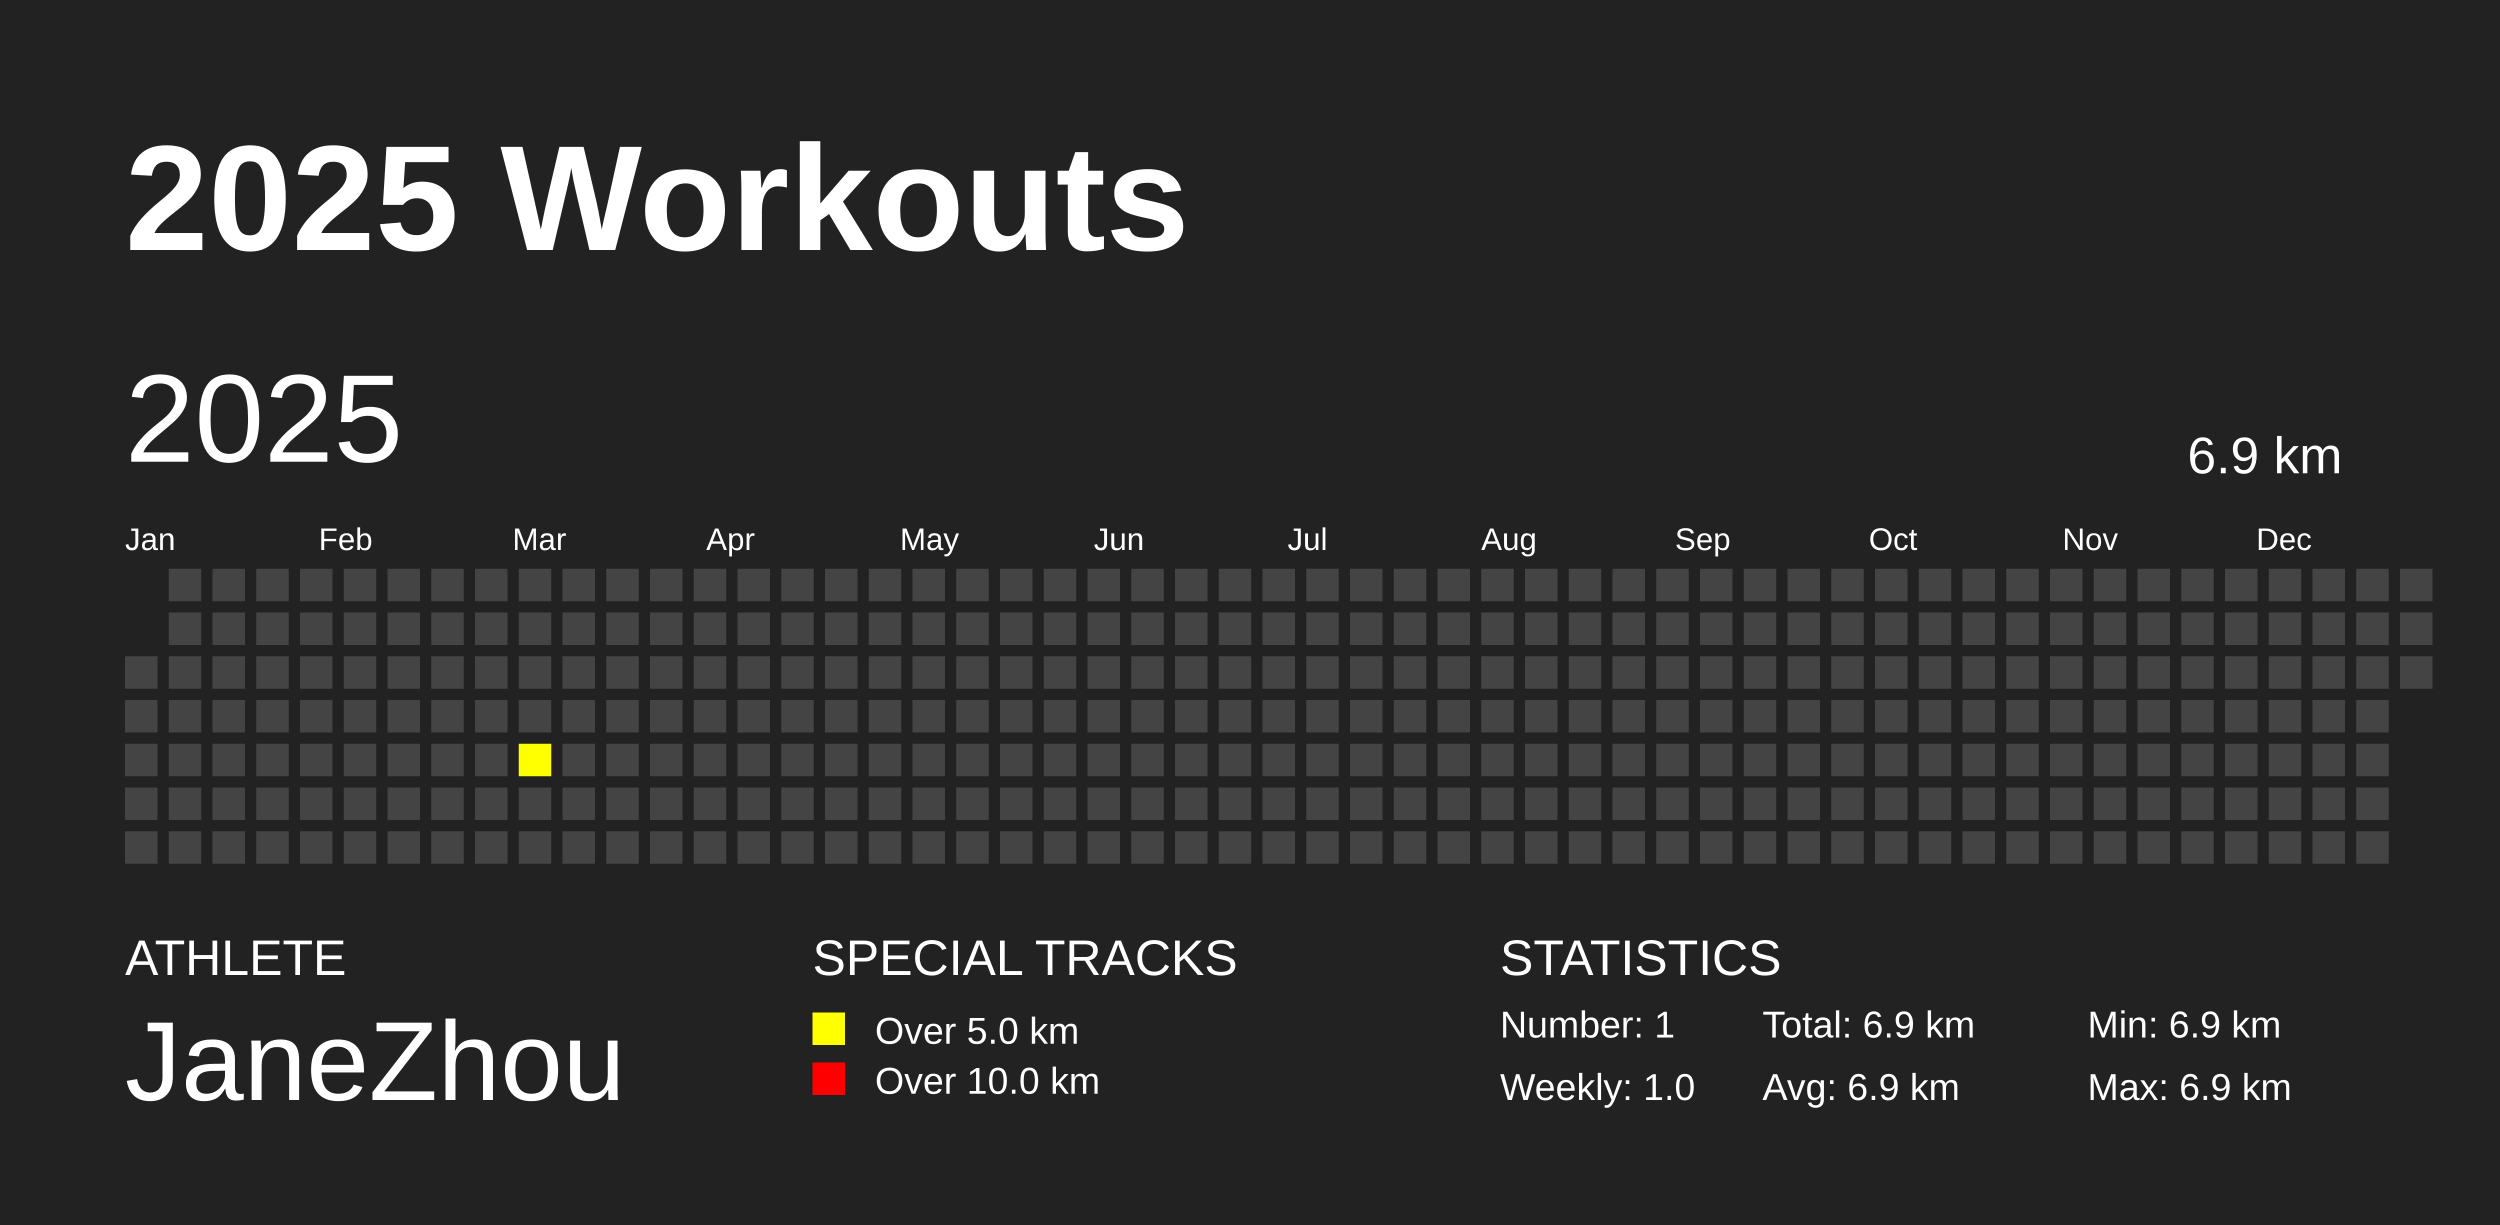
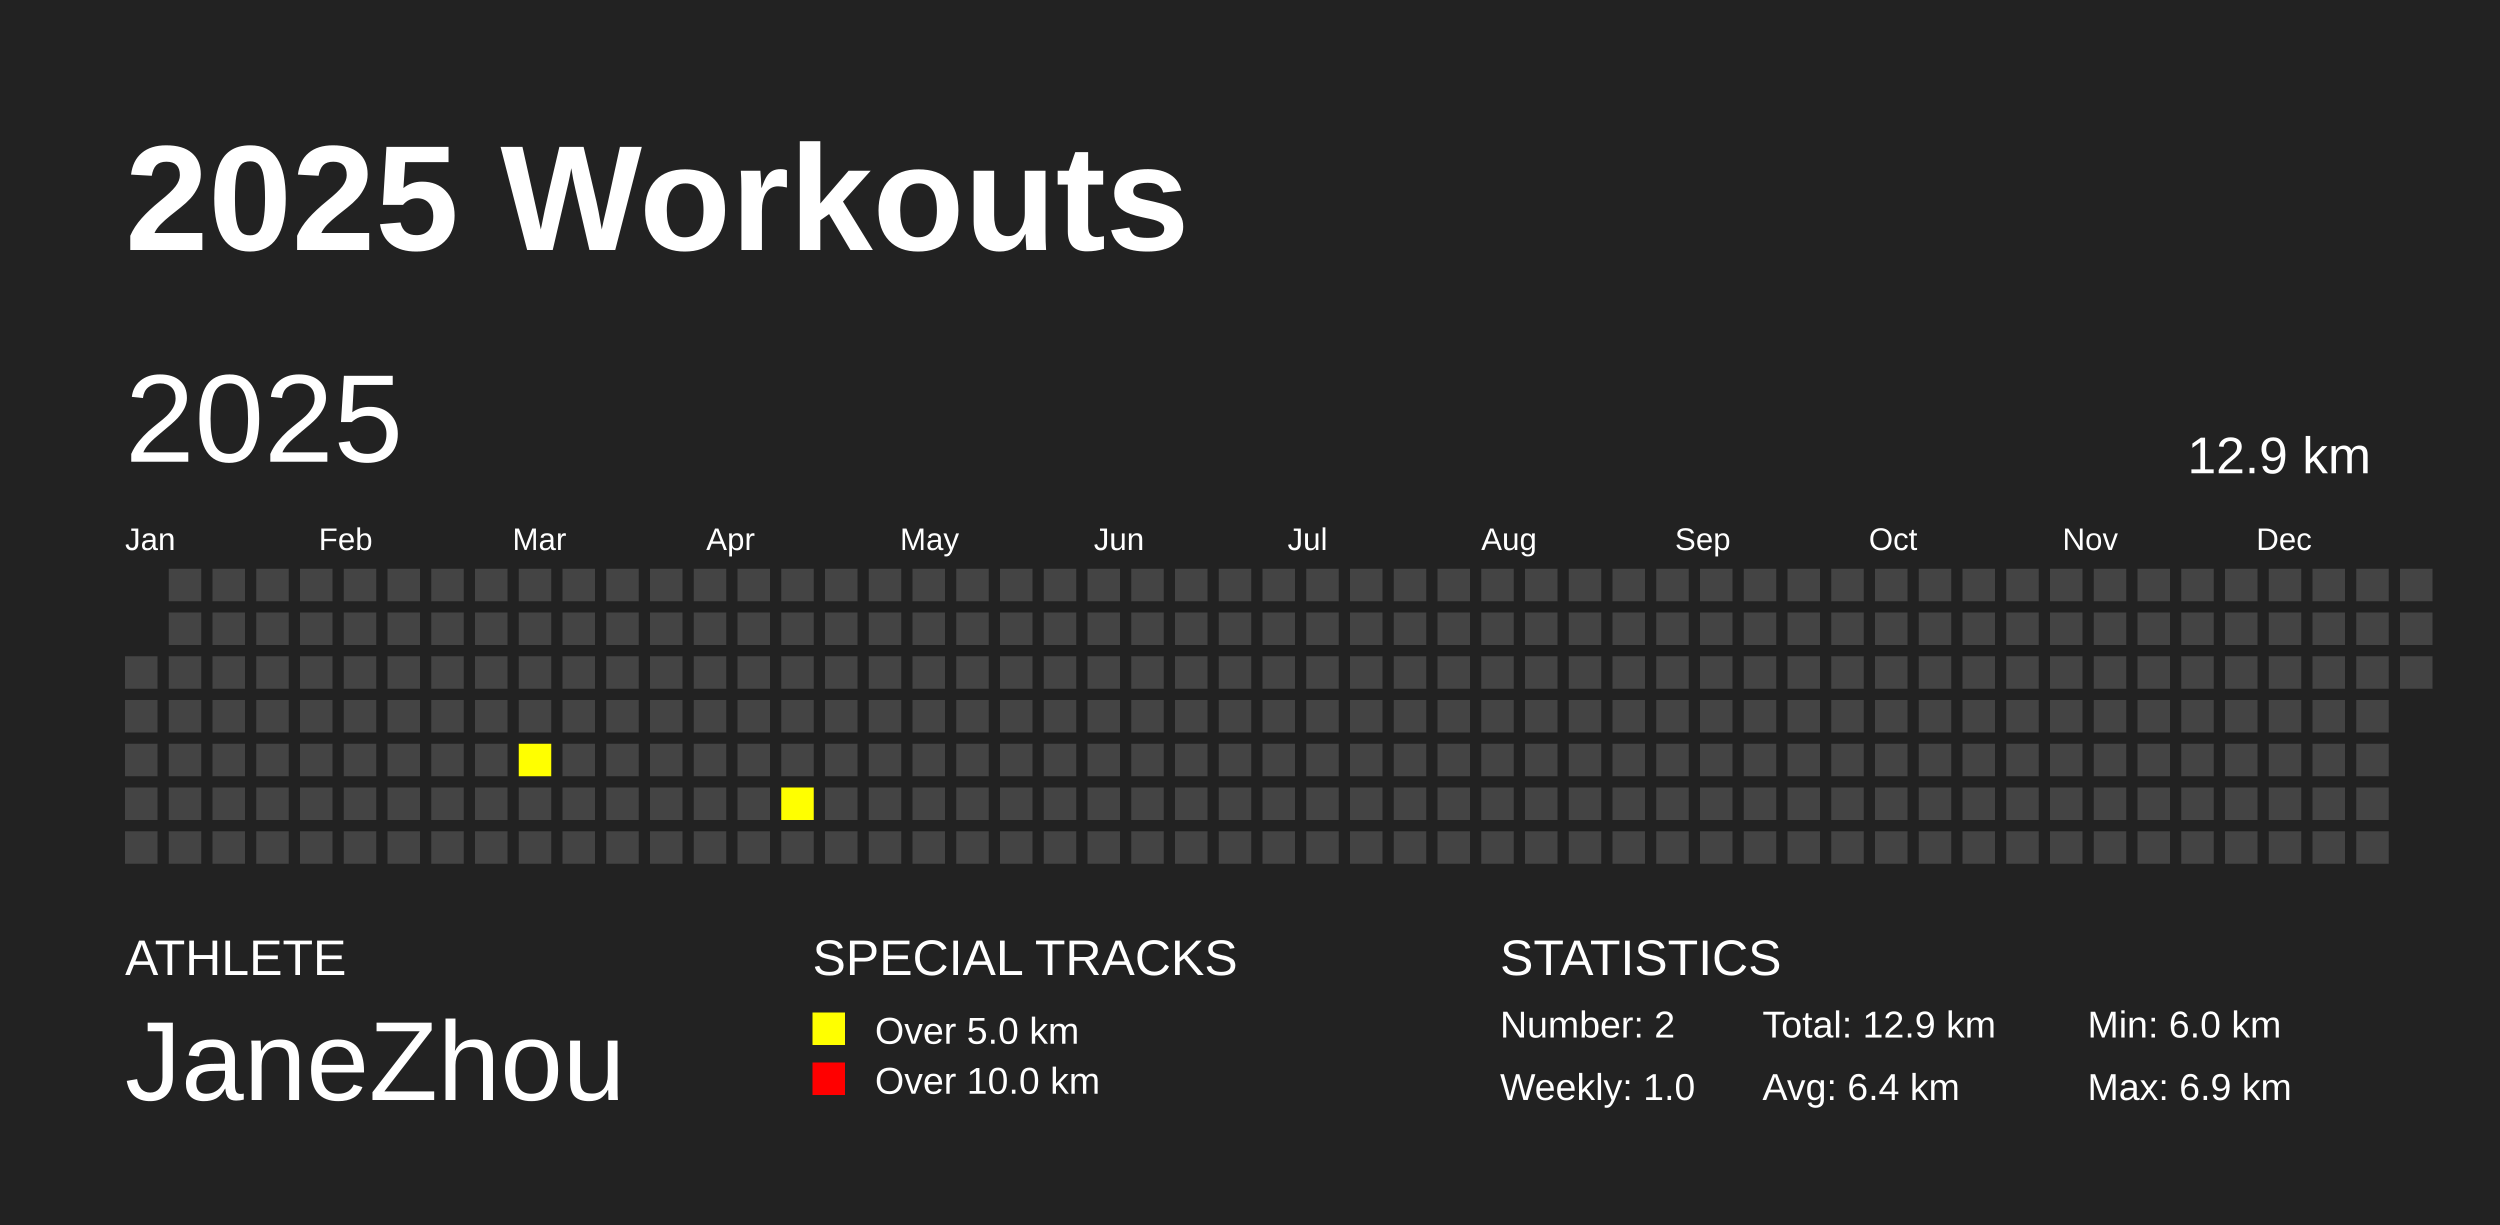
<svg xmlns="http://www.w3.org/2000/svg" baseProfile="full" height="98mm" version="1.1" viewBox="0,0,200,98" width="200mm">
  <defs />
  <rect fill="#222222" height="98" width="200" x="0" y="0" />
  <text fill="#FFFFFF" style="font-size:12px; font-family:Arial; font-weight:bold;" x="10" y="20">2025 Workouts</text>
  <text fill="#FFFFFF" style="font-size:4px; font-family:Arial" x="10" y="78">ATHLETE</text>
  <text fill="#FFFFFF" style="font-size:9px; font-family:Arial" x="10" y="88">JaneZhou</text>
  <text fill="#FFFFFF" style="font-size:4px; font-family:Arial" x="65" y="78">SPECIAL TRACKS</text>
  <rect fill="yellow" height="2.6" width="2.6" x="65" y="81" />
  <text fill="#FFFFFF" style="font-size:3px; font-family:Arial" x="70" y="83.5">Over 5.0 km</text>
  <rect fill="red" height="2.6" width="2.6" x="65" y="85" />
  <text fill="#FFFFFF" style="font-size:3px; font-family:Arial" x="70" y="87.5">Over 10.0 km</text>
  <text fill="#FFFFFF" style="font-size:4px; font-family:Arial" x="120" y="78">STATISTICS</text>
-   <text fill="#FFFFFF" style="font-size:3px; font-family:Arial" x="120" y="83">Number: 1</text>
+   <text fill="#FFFFFF" style="font-size:3px; font-family:Arial" x="120" y="83">Number: 2</text>
  <text fill="#FFFFFF" style="font-size:3px; font-family:Arial" x="120" y="88">Weekly: 1.0</text>
-   <text fill="#FFFFFF" style="font-size:3px; font-family:Arial" x="141" y="83">Total: 6.9 km</text>
-   <text fill="#FFFFFF" style="font-size:3px; font-family:Arial" x="141" y="88">Avg: 6.9 km</text>
-   <text fill="#FFFFFF" style="font-size:3px; font-family:Arial" x="167" y="83">Min: 6.9 km</text>
+   <text fill="#FFFFFF" style="font-size:3px; font-family:Arial" x="141" y="83">Total: 12.9 km</text>
+   <text fill="#FFFFFF" style="font-size:3px; font-family:Arial" x="141" y="88">Avg: 6.4 km</text>
+   <text fill="#FFFFFF" style="font-size:3px; font-family:Arial" x="167" y="83">Min: 6.0 km</text>
  <text fill="#FFFFFF" style="font-size:3px; font-family:Arial" x="167" y="88">Max: 6.9 km</text>
  <text dominant-baseline="hanging" fill="#FFFFFF" style="font-size:10.0px; font-family:Arial;" x="10" y="30">2025</text>
-   <text dominant-baseline="hanging" fill="#FFFFFF" style="font-size:4.125px; font-family:Arial;" x="175" y="35">6.9 km</text>
+   <text dominant-baseline="hanging" fill="#FFFFFF" style="font-size:4.125px; font-family:Arial;" x="175" y="35">12.9 km</text>
  <text fill="#FFFFFF" style="font-size:2.5px; font-family:Arial" x="10.0" y="44">Jan</text>
  <text fill="#FFFFFF" style="font-size:2.5px; font-family:Arial" x="25.5" y="44">Feb</text>
  <text fill="#FFFFFF" style="font-size:2.5px; font-family:Arial" x="41.0" y="44">Mar</text>
  <text fill="#FFFFFF" style="font-size:2.5px; font-family:Arial" x="56.5" y="44">Apr</text>
  <text fill="#FFFFFF" style="font-size:2.5px; font-family:Arial" x="72.0" y="44">May</text>
  <text fill="#FFFFFF" style="font-size:2.5px; font-family:Arial" x="87.5" y="44">Jun</text>
  <text fill="#FFFFFF" style="font-size:2.5px; font-family:Arial" x="103.0" y="44">Jul</text>
  <text fill="#FFFFFF" style="font-size:2.5px; font-family:Arial" x="118.5" y="44">Aug</text>
  <text fill="#FFFFFF" style="font-size:2.5px; font-family:Arial" x="134.0" y="44">Sep</text>
  <text fill="#FFFFFF" style="font-size:2.5px; font-family:Arial" x="149.5" y="44">Oct</text>
  <text fill="#FFFFFF" style="font-size:2.5px; font-family:Arial" x="165.0" y="44">Nov</text>
  <text fill="#FFFFFF" style="font-size:2.5px; font-family:Arial" x="180.5" y="44">Dec</text>
  <rect fill="#444444" height="2.6" width="2.6" x="10.0" y="52.5" />
  <rect fill="#444444" height="2.6" width="2.6" x="10.0" y="56.0" />
  <rect fill="#444444" height="2.6" width="2.6" x="10.0" y="59.5" />
  <rect fill="#444444" height="2.6" width="2.6" x="10.0" y="63.0" />
  <rect fill="#444444" height="2.6" width="2.6" x="10.0" y="66.5" />
  <rect fill="#444444" height="2.6" width="2.6" x="13.5" y="45.5" />
  <rect fill="#444444" height="2.6" width="2.6" x="13.5" y="49.0" />
  <rect fill="#444444" height="2.6" width="2.6" x="13.5" y="52.5" />
  <rect fill="#444444" height="2.6" width="2.6" x="13.5" y="56.0" />
  <rect fill="#444444" height="2.6" width="2.6" x="13.5" y="59.5" />
  <rect fill="#444444" height="2.6" width="2.6" x="13.5" y="63.0" />
  <rect fill="#444444" height="2.6" width="2.6" x="13.5" y="66.5" />
  <rect fill="#444444" height="2.6" width="2.6" x="17.0" y="45.5" />
  <rect fill="#444444" height="2.6" width="2.6" x="17.0" y="49.0" />
  <rect fill="#444444" height="2.6" width="2.6" x="17.0" y="52.5" />
  <rect fill="#444444" height="2.6" width="2.6" x="17.0" y="56.0" />
  <rect fill="#444444" height="2.6" width="2.6" x="17.0" y="59.5" />
  <rect fill="#444444" height="2.6" width="2.6" x="17.0" y="63.0" />
  <rect fill="#444444" height="2.6" width="2.6" x="17.0" y="66.5" />
  <rect fill="#444444" height="2.6" width="2.6" x="20.5" y="45.5" />
  <rect fill="#444444" height="2.6" width="2.6" x="20.5" y="49.0" />
  <rect fill="#444444" height="2.6" width="2.6" x="20.5" y="52.5" />
  <rect fill="#444444" height="2.6" width="2.6" x="20.5" y="56.0" />
  <rect fill="#444444" height="2.6" width="2.6" x="20.5" y="59.5" />
  <rect fill="#444444" height="2.6" width="2.6" x="20.5" y="63.0" />
  <rect fill="#444444" height="2.6" width="2.6" x="20.5" y="66.5" />
  <rect fill="#444444" height="2.6" width="2.6" x="24.0" y="45.5" />
  <rect fill="#444444" height="2.6" width="2.6" x="24.0" y="49.0" />
  <rect fill="#444444" height="2.6" width="2.6" x="24.0" y="52.5" />
  <rect fill="#444444" height="2.6" width="2.6" x="24.0" y="56.0" />
  <rect fill="#444444" height="2.6" width="2.6" x="24.0" y="59.5" />
  <rect fill="#444444" height="2.6" width="2.6" x="24.0" y="63.0" />
  <rect fill="#444444" height="2.6" width="2.6" x="24.0" y="66.5" />
  <rect fill="#444444" height="2.6" width="2.6" x="27.5" y="45.5" />
  <rect fill="#444444" height="2.6" width="2.6" x="27.5" y="49.0" />
  <rect fill="#444444" height="2.6" width="2.6" x="27.5" y="52.5" />
  <rect fill="#444444" height="2.6" width="2.6" x="27.5" y="56.0" />
  <rect fill="#444444" height="2.6" width="2.6" x="27.5" y="59.5" />
  <rect fill="#444444" height="2.6" width="2.6" x="27.5" y="63.0" />
  <rect fill="#444444" height="2.6" width="2.6" x="27.5" y="66.5" />
  <rect fill="#444444" height="2.6" width="2.6" x="31.0" y="45.5" />
  <rect fill="#444444" height="2.6" width="2.6" x="31.0" y="49.0" />
  <rect fill="#444444" height="2.6" width="2.6" x="31.0" y="52.5" />
  <rect fill="#444444" height="2.6" width="2.6" x="31.0" y="56.0" />
  <rect fill="#444444" height="2.6" width="2.6" x="31.0" y="59.5" />
  <rect fill="#444444" height="2.6" width="2.6" x="31.0" y="63.0" />
  <rect fill="#444444" height="2.6" width="2.6" x="31.0" y="66.5" />
  <rect fill="#444444" height="2.6" width="2.6" x="34.5" y="45.5" />
  <rect fill="#444444" height="2.6" width="2.6" x="34.5" y="49.0" />
  <rect fill="#444444" height="2.6" width="2.6" x="34.5" y="52.5" />
  <rect fill="#444444" height="2.6" width="2.6" x="34.5" y="56.0" />
  <rect fill="#444444" height="2.6" width="2.6" x="34.5" y="59.5" />
  <rect fill="#444444" height="2.6" width="2.6" x="34.5" y="63.0" />
  <rect fill="#444444" height="2.6" width="2.6" x="34.5" y="66.5" />
  <rect fill="#444444" height="2.6" width="2.6" x="38.0" y="45.5" />
  <rect fill="#444444" height="2.6" width="2.6" x="38.0" y="49.0" />
  <rect fill="#444444" height="2.6" width="2.6" x="38.0" y="52.5" />
  <rect fill="#444444" height="2.6" width="2.6" x="38.0" y="56.0" />
  <rect fill="#444444" height="2.6" width="2.6" x="38.0" y="59.5" />
  <rect fill="#444444" height="2.6" width="2.6" x="38.0" y="63.0" />
  <rect fill="#444444" height="2.6" width="2.6" x="38.0" y="66.5" />
  <rect fill="#444444" height="2.6" width="2.6" x="41.5" y="45.5" />
  <rect fill="#444444" height="2.6" width="2.6" x="41.5" y="49.0" />
  <rect fill="#444444" height="2.6" width="2.6" x="41.5" y="52.5" />
  <rect fill="#444444" height="2.6" width="2.6" x="41.5" y="56.0" />
  <rect fill="yellow" height="2.6" width="2.6" x="41.5" y="59.5" />
  <rect fill="#444444" height="2.6" width="2.6" x="41.5" y="63.0" />
  <rect fill="#444444" height="2.6" width="2.6" x="41.5" y="66.5" />
  <rect fill="#444444" height="2.6" width="2.6" x="45.0" y="45.5" />
  <rect fill="#444444" height="2.6" width="2.6" x="45.0" y="49.0" />
  <rect fill="#444444" height="2.6" width="2.6" x="45.0" y="52.5" />
  <rect fill="#444444" height="2.6" width="2.6" x="45.0" y="56.0" />
  <rect fill="#444444" height="2.6" width="2.6" x="45.0" y="59.5" />
  <rect fill="#444444" height="2.6" width="2.6" x="45.0" y="63.0" />
  <rect fill="#444444" height="2.6" width="2.6" x="45.0" y="66.5" />
  <rect fill="#444444" height="2.6" width="2.6" x="48.5" y="45.5" />
  <rect fill="#444444" height="2.6" width="2.6" x="48.5" y="49.0" />
  <rect fill="#444444" height="2.6" width="2.6" x="48.5" y="52.5" />
  <rect fill="#444444" height="2.6" width="2.6" x="48.5" y="56.0" />
  <rect fill="#444444" height="2.6" width="2.6" x="48.5" y="59.5" />
  <rect fill="#444444" height="2.6" width="2.6" x="48.5" y="63.0" />
  <rect fill="#444444" height="2.6" width="2.6" x="48.5" y="66.5" />
  <rect fill="#444444" height="2.6" width="2.6" x="52.0" y="45.5" />
  <rect fill="#444444" height="2.6" width="2.6" x="52.0" y="49.0" />
  <rect fill="#444444" height="2.6" width="2.6" x="52.0" y="52.5" />
  <rect fill="#444444" height="2.6" width="2.6" x="52.0" y="56.0" />
  <rect fill="#444444" height="2.6" width="2.6" x="52.0" y="59.5" />
  <rect fill="#444444" height="2.6" width="2.6" x="52.0" y="63.0" />
  <rect fill="#444444" height="2.6" width="2.6" x="52.0" y="66.5" />
  <rect fill="#444444" height="2.6" width="2.6" x="55.5" y="45.5" />
  <rect fill="#444444" height="2.6" width="2.6" x="55.5" y="49.0" />
  <rect fill="#444444" height="2.6" width="2.6" x="55.5" y="52.5" />
  <rect fill="#444444" height="2.6" width="2.6" x="55.5" y="56.0" />
  <rect fill="#444444" height="2.6" width="2.6" x="55.5" y="59.5" />
  <rect fill="#444444" height="2.6" width="2.6" x="55.5" y="63.0" />
  <rect fill="#444444" height="2.6" width="2.6" x="55.5" y="66.5" />
  <rect fill="#444444" height="2.6" width="2.6" x="59.0" y="45.5" />
  <rect fill="#444444" height="2.6" width="2.6" x="59.0" y="49.0" />
  <rect fill="#444444" height="2.6" width="2.6" x="59.0" y="52.5" />
  <rect fill="#444444" height="2.6" width="2.6" x="59.0" y="56.0" />
  <rect fill="#444444" height="2.6" width="2.6" x="59.0" y="59.5" />
  <rect fill="#444444" height="2.6" width="2.6" x="59.0" y="63.0" />
  <rect fill="#444444" height="2.6" width="2.6" x="59.0" y="66.5" />
  <rect fill="#444444" height="2.6" width="2.6" x="62.5" y="45.5" />
  <rect fill="#444444" height="2.6" width="2.6" x="62.5" y="49.0" />
  <rect fill="#444444" height="2.6" width="2.6" x="62.5" y="52.5" />
  <rect fill="#444444" height="2.6" width="2.6" x="62.5" y="56.0" />
  <rect fill="#444444" height="2.6" width="2.6" x="62.5" y="59.5" />
-   <rect fill="#444444" height="2.6" width="2.6" x="62.5" y="63.0" />
+   <rect fill="yellow" height="2.6" width="2.6" x="62.5" y="63.0" />
  <rect fill="#444444" height="2.6" width="2.6" x="62.5" y="66.5" />
  <rect fill="#444444" height="2.6" width="2.6" x="66.0" y="45.5" />
  <rect fill="#444444" height="2.6" width="2.6" x="66.0" y="49.0" />
  <rect fill="#444444" height="2.6" width="2.6" x="66.0" y="52.5" />
  <rect fill="#444444" height="2.6" width="2.6" x="66.0" y="56.0" />
  <rect fill="#444444" height="2.6" width="2.6" x="66.0" y="59.5" />
  <rect fill="#444444" height="2.6" width="2.6" x="66.0" y="63.0" />
  <rect fill="#444444" height="2.6" width="2.6" x="66.0" y="66.5" />
  <rect fill="#444444" height="2.6" width="2.6" x="69.5" y="45.5" />
  <rect fill="#444444" height="2.6" width="2.6" x="69.5" y="49.0" />
  <rect fill="#444444" height="2.6" width="2.6" x="69.5" y="52.5" />
  <rect fill="#444444" height="2.6" width="2.6" x="69.5" y="56.0" />
  <rect fill="#444444" height="2.6" width="2.6" x="69.5" y="59.5" />
  <rect fill="#444444" height="2.6" width="2.6" x="69.5" y="63.0" />
  <rect fill="#444444" height="2.6" width="2.6" x="69.5" y="66.5" />
  <rect fill="#444444" height="2.6" width="2.6" x="73.0" y="45.5" />
  <rect fill="#444444" height="2.6" width="2.6" x="73.0" y="49.0" />
  <rect fill="#444444" height="2.6" width="2.6" x="73.0" y="52.5" />
  <rect fill="#444444" height="2.6" width="2.6" x="73.0" y="56.0" />
  <rect fill="#444444" height="2.6" width="2.6" x="73.0" y="59.5" />
  <rect fill="#444444" height="2.6" width="2.6" x="73.0" y="63.0" />
  <rect fill="#444444" height="2.6" width="2.6" x="73.0" y="66.5" />
  <rect fill="#444444" height="2.6" width="2.6" x="76.5" y="45.5" />
  <rect fill="#444444" height="2.6" width="2.6" x="76.5" y="49.0" />
  <rect fill="#444444" height="2.6" width="2.6" x="76.5" y="52.5" />
  <rect fill="#444444" height="2.6" width="2.6" x="76.5" y="56.0" />
  <rect fill="#444444" height="2.6" width="2.6" x="76.5" y="59.5" />
  <rect fill="#444444" height="2.6" width="2.6" x="76.5" y="63.0" />
  <rect fill="#444444" height="2.6" width="2.6" x="76.5" y="66.5" />
  <rect fill="#444444" height="2.6" width="2.6" x="80.0" y="45.5" />
  <rect fill="#444444" height="2.6" width="2.6" x="80.0" y="49.0" />
  <rect fill="#444444" height="2.6" width="2.6" x="80.0" y="52.5" />
  <rect fill="#444444" height="2.6" width="2.6" x="80.0" y="56.0" />
  <rect fill="#444444" height="2.6" width="2.6" x="80.0" y="59.5" />
  <rect fill="#444444" height="2.6" width="2.6" x="80.0" y="63.0" />
  <rect fill="#444444" height="2.6" width="2.6" x="80.0" y="66.5" />
  <rect fill="#444444" height="2.6" width="2.6" x="83.5" y="45.5" />
  <rect fill="#444444" height="2.6" width="2.6" x="83.5" y="49.0" />
  <rect fill="#444444" height="2.6" width="2.6" x="83.5" y="52.5" />
  <rect fill="#444444" height="2.6" width="2.6" x="83.5" y="56.0" />
  <rect fill="#444444" height="2.6" width="2.6" x="83.5" y="59.5" />
  <rect fill="#444444" height="2.6" width="2.6" x="83.5" y="63.0" />
  <rect fill="#444444" height="2.6" width="2.6" x="83.5" y="66.5" />
  <rect fill="#444444" height="2.6" width="2.6" x="87.0" y="45.5" />
  <rect fill="#444444" height="2.6" width="2.6" x="87.0" y="49.0" />
  <rect fill="#444444" height="2.6" width="2.6" x="87.0" y="52.5" />
  <rect fill="#444444" height="2.6" width="2.6" x="87.0" y="56.0" />
  <rect fill="#444444" height="2.6" width="2.6" x="87.0" y="59.5" />
  <rect fill="#444444" height="2.6" width="2.6" x="87.0" y="63.0" />
  <rect fill="#444444" height="2.6" width="2.6" x="87.0" y="66.5" />
  <rect fill="#444444" height="2.6" width="2.6" x="90.5" y="45.5" />
  <rect fill="#444444" height="2.6" width="2.6" x="90.5" y="49.0" />
  <rect fill="#444444" height="2.6" width="2.6" x="90.5" y="52.5" />
  <rect fill="#444444" height="2.6" width="2.6" x="90.5" y="56.0" />
  <rect fill="#444444" height="2.6" width="2.6" x="90.5" y="59.5" />
  <rect fill="#444444" height="2.6" width="2.6" x="90.5" y="63.0" />
  <rect fill="#444444" height="2.6" width="2.6" x="90.5" y="66.5" />
  <rect fill="#444444" height="2.6" width="2.6" x="94.0" y="45.5" />
  <rect fill="#444444" height="2.6" width="2.6" x="94.0" y="49.0" />
  <rect fill="#444444" height="2.6" width="2.6" x="94.0" y="52.5" />
  <rect fill="#444444" height="2.6" width="2.6" x="94.0" y="56.0" />
  <rect fill="#444444" height="2.6" width="2.6" x="94.0" y="59.5" />
  <rect fill="#444444" height="2.6" width="2.6" x="94.0" y="63.0" />
  <rect fill="#444444" height="2.6" width="2.6" x="94.0" y="66.5" />
  <rect fill="#444444" height="2.6" width="2.6" x="97.5" y="45.5" />
  <rect fill="#444444" height="2.6" width="2.6" x="97.5" y="49.0" />
  <rect fill="#444444" height="2.6" width="2.6" x="97.5" y="52.5" />
  <rect fill="#444444" height="2.6" width="2.6" x="97.5" y="56.0" />
  <rect fill="#444444" height="2.6" width="2.6" x="97.5" y="59.5" />
  <rect fill="#444444" height="2.6" width="2.6" x="97.5" y="63.0" />
  <rect fill="#444444" height="2.6" width="2.6" x="97.5" y="66.5" />
  <rect fill="#444444" height="2.6" width="2.6" x="101.0" y="45.5" />
  <rect fill="#444444" height="2.6" width="2.6" x="101.0" y="49.0" />
  <rect fill="#444444" height="2.6" width="2.6" x="101.0" y="52.5" />
  <rect fill="#444444" height="2.6" width="2.6" x="101.0" y="56.0" />
  <rect fill="#444444" height="2.6" width="2.6" x="101.0" y="59.5" />
  <rect fill="#444444" height="2.6" width="2.6" x="101.0" y="63.0" />
  <rect fill="#444444" height="2.6" width="2.6" x="101.0" y="66.5" />
  <rect fill="#444444" height="2.6" width="2.6" x="104.5" y="45.5" />
  <rect fill="#444444" height="2.6" width="2.6" x="104.5" y="49.0" />
  <rect fill="#444444" height="2.6" width="2.6" x="104.5" y="52.5" />
  <rect fill="#444444" height="2.6" width="2.6" x="104.5" y="56.0" />
  <rect fill="#444444" height="2.6" width="2.6" x="104.5" y="59.5" />
  <rect fill="#444444" height="2.6" width="2.6" x="104.5" y="63.0" />
  <rect fill="#444444" height="2.6" width="2.6" x="104.5" y="66.5" />
  <rect fill="#444444" height="2.6" width="2.6" x="108.0" y="45.5" />
  <rect fill="#444444" height="2.6" width="2.6" x="108.0" y="49.0" />
  <rect fill="#444444" height="2.6" width="2.6" x="108.0" y="52.5" />
  <rect fill="#444444" height="2.6" width="2.6" x="108.0" y="56.0" />
  <rect fill="#444444" height="2.6" width="2.6" x="108.0" y="59.5" />
  <rect fill="#444444" height="2.6" width="2.6" x="108.0" y="63.0" />
  <rect fill="#444444" height="2.6" width="2.6" x="108.0" y="66.5" />
  <rect fill="#444444" height="2.6" width="2.6" x="111.5" y="45.5" />
  <rect fill="#444444" height="2.6" width="2.6" x="111.5" y="49.0" />
  <rect fill="#444444" height="2.6" width="2.6" x="111.5" y="52.5" />
  <rect fill="#444444" height="2.6" width="2.6" x="111.5" y="56.0" />
  <rect fill="#444444" height="2.6" width="2.6" x="111.5" y="59.5" />
  <rect fill="#444444" height="2.6" width="2.6" x="111.5" y="63.0" />
  <rect fill="#444444" height="2.6" width="2.6" x="111.5" y="66.5" />
  <rect fill="#444444" height="2.6" width="2.6" x="115.0" y="45.5" />
  <rect fill="#444444" height="2.6" width="2.6" x="115.0" y="49.0" />
  <rect fill="#444444" height="2.6" width="2.6" x="115.0" y="52.5" />
  <rect fill="#444444" height="2.6" width="2.6" x="115.0" y="56.0" />
  <rect fill="#444444" height="2.6" width="2.6" x="115.0" y="59.5" />
  <rect fill="#444444" height="2.6" width="2.6" x="115.0" y="63.0" />
  <rect fill="#444444" height="2.6" width="2.6" x="115.0" y="66.5" />
  <rect fill="#444444" height="2.6" width="2.6" x="118.5" y="45.5" />
  <rect fill="#444444" height="2.6" width="2.6" x="118.5" y="49.0" />
  <rect fill="#444444" height="2.6" width="2.6" x="118.5" y="52.5" />
  <rect fill="#444444" height="2.6" width="2.6" x="118.5" y="56.0" />
  <rect fill="#444444" height="2.6" width="2.6" x="118.5" y="59.5" />
  <rect fill="#444444" height="2.6" width="2.6" x="118.5" y="63.0" />
  <rect fill="#444444" height="2.6" width="2.6" x="118.5" y="66.5" />
  <rect fill="#444444" height="2.6" width="2.6" x="122.0" y="45.5" />
  <rect fill="#444444" height="2.6" width="2.6" x="122.0" y="49.0" />
  <rect fill="#444444" height="2.6" width="2.6" x="122.0" y="52.5" />
  <rect fill="#444444" height="2.6" width="2.6" x="122.0" y="56.0" />
  <rect fill="#444444" height="2.6" width="2.6" x="122.0" y="59.5" />
  <rect fill="#444444" height="2.6" width="2.6" x="122.0" y="63.0" />
  <rect fill="#444444" height="2.6" width="2.6" x="122.0" y="66.5" />
  <rect fill="#444444" height="2.6" width="2.6" x="125.5" y="45.5" />
  <rect fill="#444444" height="2.6" width="2.6" x="125.5" y="49.0" />
  <rect fill="#444444" height="2.6" width="2.6" x="125.5" y="52.5" />
  <rect fill="#444444" height="2.6" width="2.6" x="125.5" y="56.0" />
  <rect fill="#444444" height="2.6" width="2.6" x="125.5" y="59.5" />
  <rect fill="#444444" height="2.6" width="2.6" x="125.5" y="63.0" />
  <rect fill="#444444" height="2.6" width="2.6" x="125.5" y="66.5" />
  <rect fill="#444444" height="2.6" width="2.6" x="129.0" y="45.5" />
  <rect fill="#444444" height="2.6" width="2.6" x="129.0" y="49.0" />
  <rect fill="#444444" height="2.6" width="2.6" x="129.0" y="52.5" />
  <rect fill="#444444" height="2.6" width="2.6" x="129.0" y="56.0" />
  <rect fill="#444444" height="2.6" width="2.6" x="129.0" y="59.5" />
  <rect fill="#444444" height="2.6" width="2.6" x="129.0" y="63.0" />
  <rect fill="#444444" height="2.6" width="2.6" x="129.0" y="66.5" />
  <rect fill="#444444" height="2.6" width="2.6" x="132.5" y="45.5" />
  <rect fill="#444444" height="2.6" width="2.6" x="132.5" y="49.0" />
  <rect fill="#444444" height="2.6" width="2.6" x="132.5" y="52.5" />
  <rect fill="#444444" height="2.6" width="2.6" x="132.5" y="56.0" />
  <rect fill="#444444" height="2.6" width="2.6" x="132.5" y="59.5" />
  <rect fill="#444444" height="2.6" width="2.6" x="132.5" y="63.0" />
  <rect fill="#444444" height="2.6" width="2.6" x="132.5" y="66.5" />
  <rect fill="#444444" height="2.6" width="2.6" x="136.0" y="45.5" />
  <rect fill="#444444" height="2.6" width="2.6" x="136.0" y="49.0" />
  <rect fill="#444444" height="2.6" width="2.6" x="136.0" y="52.5" />
  <rect fill="#444444" height="2.6" width="2.6" x="136.0" y="56.0" />
  <rect fill="#444444" height="2.6" width="2.6" x="136.0" y="59.5" />
  <rect fill="#444444" height="2.6" width="2.6" x="136.0" y="63.0" />
  <rect fill="#444444" height="2.6" width="2.6" x="136.0" y="66.5" />
  <rect fill="#444444" height="2.6" width="2.6" x="139.5" y="45.5" />
  <rect fill="#444444" height="2.6" width="2.6" x="139.5" y="49.0" />
  <rect fill="#444444" height="2.6" width="2.6" x="139.5" y="52.5" />
  <rect fill="#444444" height="2.6" width="2.6" x="139.5" y="56.0" />
  <rect fill="#444444" height="2.6" width="2.6" x="139.5" y="59.5" />
  <rect fill="#444444" height="2.6" width="2.6" x="139.5" y="63.0" />
  <rect fill="#444444" height="2.6" width="2.6" x="139.5" y="66.5" />
  <rect fill="#444444" height="2.6" width="2.6" x="143.0" y="45.5" />
  <rect fill="#444444" height="2.6" width="2.6" x="143.0" y="49.0" />
  <rect fill="#444444" height="2.6" width="2.6" x="143.0" y="52.5" />
  <rect fill="#444444" height="2.6" width="2.6" x="143.0" y="56.0" />
  <rect fill="#444444" height="2.6" width="2.6" x="143.0" y="59.5" />
  <rect fill="#444444" height="2.6" width="2.6" x="143.0" y="63.0" />
  <rect fill="#444444" height="2.6" width="2.6" x="143.0" y="66.5" />
  <rect fill="#444444" height="2.6" width="2.6" x="146.5" y="45.5" />
  <rect fill="#444444" height="2.6" width="2.6" x="146.5" y="49.0" />
  <rect fill="#444444" height="2.6" width="2.6" x="146.5" y="52.5" />
  <rect fill="#444444" height="2.6" width="2.6" x="146.5" y="56.0" />
  <rect fill="#444444" height="2.6" width="2.6" x="146.5" y="59.5" />
  <rect fill="#444444" height="2.6" width="2.6" x="146.5" y="63.0" />
  <rect fill="#444444" height="2.6" width="2.6" x="146.5" y="66.5" />
  <rect fill="#444444" height="2.6" width="2.6" x="150.0" y="45.5" />
  <rect fill="#444444" height="2.6" width="2.6" x="150.0" y="49.0" />
  <rect fill="#444444" height="2.6" width="2.6" x="150.0" y="52.5" />
  <rect fill="#444444" height="2.6" width="2.6" x="150.0" y="56.0" />
  <rect fill="#444444" height="2.6" width="2.6" x="150.0" y="59.5" />
  <rect fill="#444444" height="2.6" width="2.6" x="150.0" y="63.0" />
  <rect fill="#444444" height="2.6" width="2.6" x="150.0" y="66.5" />
  <rect fill="#444444" height="2.6" width="2.6" x="153.5" y="45.5" />
  <rect fill="#444444" height="2.6" width="2.6" x="153.5" y="49.0" />
  <rect fill="#444444" height="2.6" width="2.6" x="153.5" y="52.5" />
  <rect fill="#444444" height="2.6" width="2.6" x="153.5" y="56.0" />
  <rect fill="#444444" height="2.6" width="2.6" x="153.5" y="59.5" />
  <rect fill="#444444" height="2.6" width="2.6" x="153.5" y="63.0" />
  <rect fill="#444444" height="2.6" width="2.6" x="153.5" y="66.5" />
  <rect fill="#444444" height="2.6" width="2.6" x="157.0" y="45.5" />
  <rect fill="#444444" height="2.6" width="2.6" x="157.0" y="49.0" />
  <rect fill="#444444" height="2.6" width="2.6" x="157.0" y="52.5" />
  <rect fill="#444444" height="2.6" width="2.6" x="157.0" y="56.0" />
  <rect fill="#444444" height="2.6" width="2.6" x="157.0" y="59.5" />
  <rect fill="#444444" height="2.6" width="2.6" x="157.0" y="63.0" />
  <rect fill="#444444" height="2.6" width="2.6" x="157.0" y="66.5" />
  <rect fill="#444444" height="2.6" width="2.6" x="160.5" y="45.5" />
  <rect fill="#444444" height="2.6" width="2.6" x="160.5" y="49.0" />
  <rect fill="#444444" height="2.6" width="2.6" x="160.5" y="52.5" />
  <rect fill="#444444" height="2.6" width="2.6" x="160.5" y="56.0" />
  <rect fill="#444444" height="2.6" width="2.6" x="160.5" y="59.5" />
  <rect fill="#444444" height="2.6" width="2.6" x="160.5" y="63.0" />
  <rect fill="#444444" height="2.6" width="2.6" x="160.5" y="66.5" />
  <rect fill="#444444" height="2.6" width="2.6" x="164.0" y="45.5" />
  <rect fill="#444444" height="2.6" width="2.6" x="164.0" y="49.0" />
  <rect fill="#444444" height="2.6" width="2.6" x="164.0" y="52.5" />
  <rect fill="#444444" height="2.6" width="2.6" x="164.0" y="56.0" />
  <rect fill="#444444" height="2.6" width="2.6" x="164.0" y="59.5" />
  <rect fill="#444444" height="2.6" width="2.6" x="164.0" y="63.0" />
  <rect fill="#444444" height="2.6" width="2.6" x="164.0" y="66.5" />
  <rect fill="#444444" height="2.6" width="2.6" x="167.5" y="45.5" />
  <rect fill="#444444" height="2.6" width="2.6" x="167.5" y="49.0" />
  <rect fill="#444444" height="2.6" width="2.6" x="167.5" y="52.5" />
  <rect fill="#444444" height="2.6" width="2.6" x="167.5" y="56.0" />
  <rect fill="#444444" height="2.6" width="2.6" x="167.5" y="59.5" />
  <rect fill="#444444" height="2.6" width="2.6" x="167.5" y="63.0" />
  <rect fill="#444444" height="2.6" width="2.6" x="167.5" y="66.5" />
  <rect fill="#444444" height="2.6" width="2.6" x="171.0" y="45.5" />
  <rect fill="#444444" height="2.6" width="2.6" x="171.0" y="49.0" />
  <rect fill="#444444" height="2.6" width="2.6" x="171.0" y="52.5" />
  <rect fill="#444444" height="2.6" width="2.6" x="171.0" y="56.0" />
  <rect fill="#444444" height="2.6" width="2.6" x="171.0" y="59.5" />
  <rect fill="#444444" height="2.6" width="2.6" x="171.0" y="63.0" />
  <rect fill="#444444" height="2.6" width="2.6" x="171.0" y="66.5" />
  <rect fill="#444444" height="2.6" width="2.6" x="174.5" y="45.5" />
  <rect fill="#444444" height="2.6" width="2.6" x="174.5" y="49.0" />
  <rect fill="#444444" height="2.6" width="2.6" x="174.5" y="52.5" />
  <rect fill="#444444" height="2.6" width="2.6" x="174.5" y="56.0" />
  <rect fill="#444444" height="2.6" width="2.6" x="174.5" y="59.5" />
  <rect fill="#444444" height="2.6" width="2.6" x="174.5" y="63.0" />
  <rect fill="#444444" height="2.6" width="2.6" x="174.5" y="66.5" />
  <rect fill="#444444" height="2.6" width="2.6" x="178.0" y="45.5" />
  <rect fill="#444444" height="2.6" width="2.6" x="178.0" y="49.0" />
  <rect fill="#444444" height="2.6" width="2.6" x="178.0" y="52.5" />
  <rect fill="#444444" height="2.6" width="2.6" x="178.0" y="56.0" />
  <rect fill="#444444" height="2.6" width="2.6" x="178.0" y="59.5" />
  <rect fill="#444444" height="2.6" width="2.6" x="178.0" y="63.0" />
  <rect fill="#444444" height="2.6" width="2.6" x="178.0" y="66.5" />
  <rect fill="#444444" height="2.6" width="2.6" x="181.5" y="45.5" />
  <rect fill="#444444" height="2.6" width="2.6" x="181.5" y="49.0" />
  <rect fill="#444444" height="2.6" width="2.6" x="181.5" y="52.5" />
  <rect fill="#444444" height="2.6" width="2.6" x="181.5" y="56.0" />
  <rect fill="#444444" height="2.6" width="2.6" x="181.5" y="59.5" />
  <rect fill="#444444" height="2.6" width="2.6" x="181.5" y="63.0" />
  <rect fill="#444444" height="2.6" width="2.6" x="181.5" y="66.5" />
  <rect fill="#444444" height="2.6" width="2.6" x="185.0" y="45.5" />
  <rect fill="#444444" height="2.6" width="2.6" x="185.0" y="49.0" />
  <rect fill="#444444" height="2.6" width="2.6" x="185.0" y="52.5" />
  <rect fill="#444444" height="2.6" width="2.6" x="185.0" y="56.0" />
  <rect fill="#444444" height="2.6" width="2.6" x="185.0" y="59.5" />
  <rect fill="#444444" height="2.6" width="2.6" x="185.0" y="63.0" />
  <rect fill="#444444" height="2.6" width="2.6" x="185.0" y="66.5" />
  <rect fill="#444444" height="2.6" width="2.6" x="188.5" y="45.5" />
  <rect fill="#444444" height="2.6" width="2.6" x="188.5" y="49.0" />
  <rect fill="#444444" height="2.6" width="2.6" x="188.5" y="52.5" />
  <rect fill="#444444" height="2.6" width="2.6" x="188.5" y="56.0" />
  <rect fill="#444444" height="2.6" width="2.6" x="188.5" y="59.5" />
  <rect fill="#444444" height="2.6" width="2.6" x="188.5" y="63.0" />
  <rect fill="#444444" height="2.6" width="2.6" x="188.5" y="66.5" />
  <rect fill="#444444" height="2.6" width="2.6" x="192.0" y="45.5" />
  <rect fill="#444444" height="2.6" width="2.6" x="192.0" y="49.0" />
  <rect fill="#444444" height="2.6" width="2.6" x="192.0" y="52.5" />
</svg>
